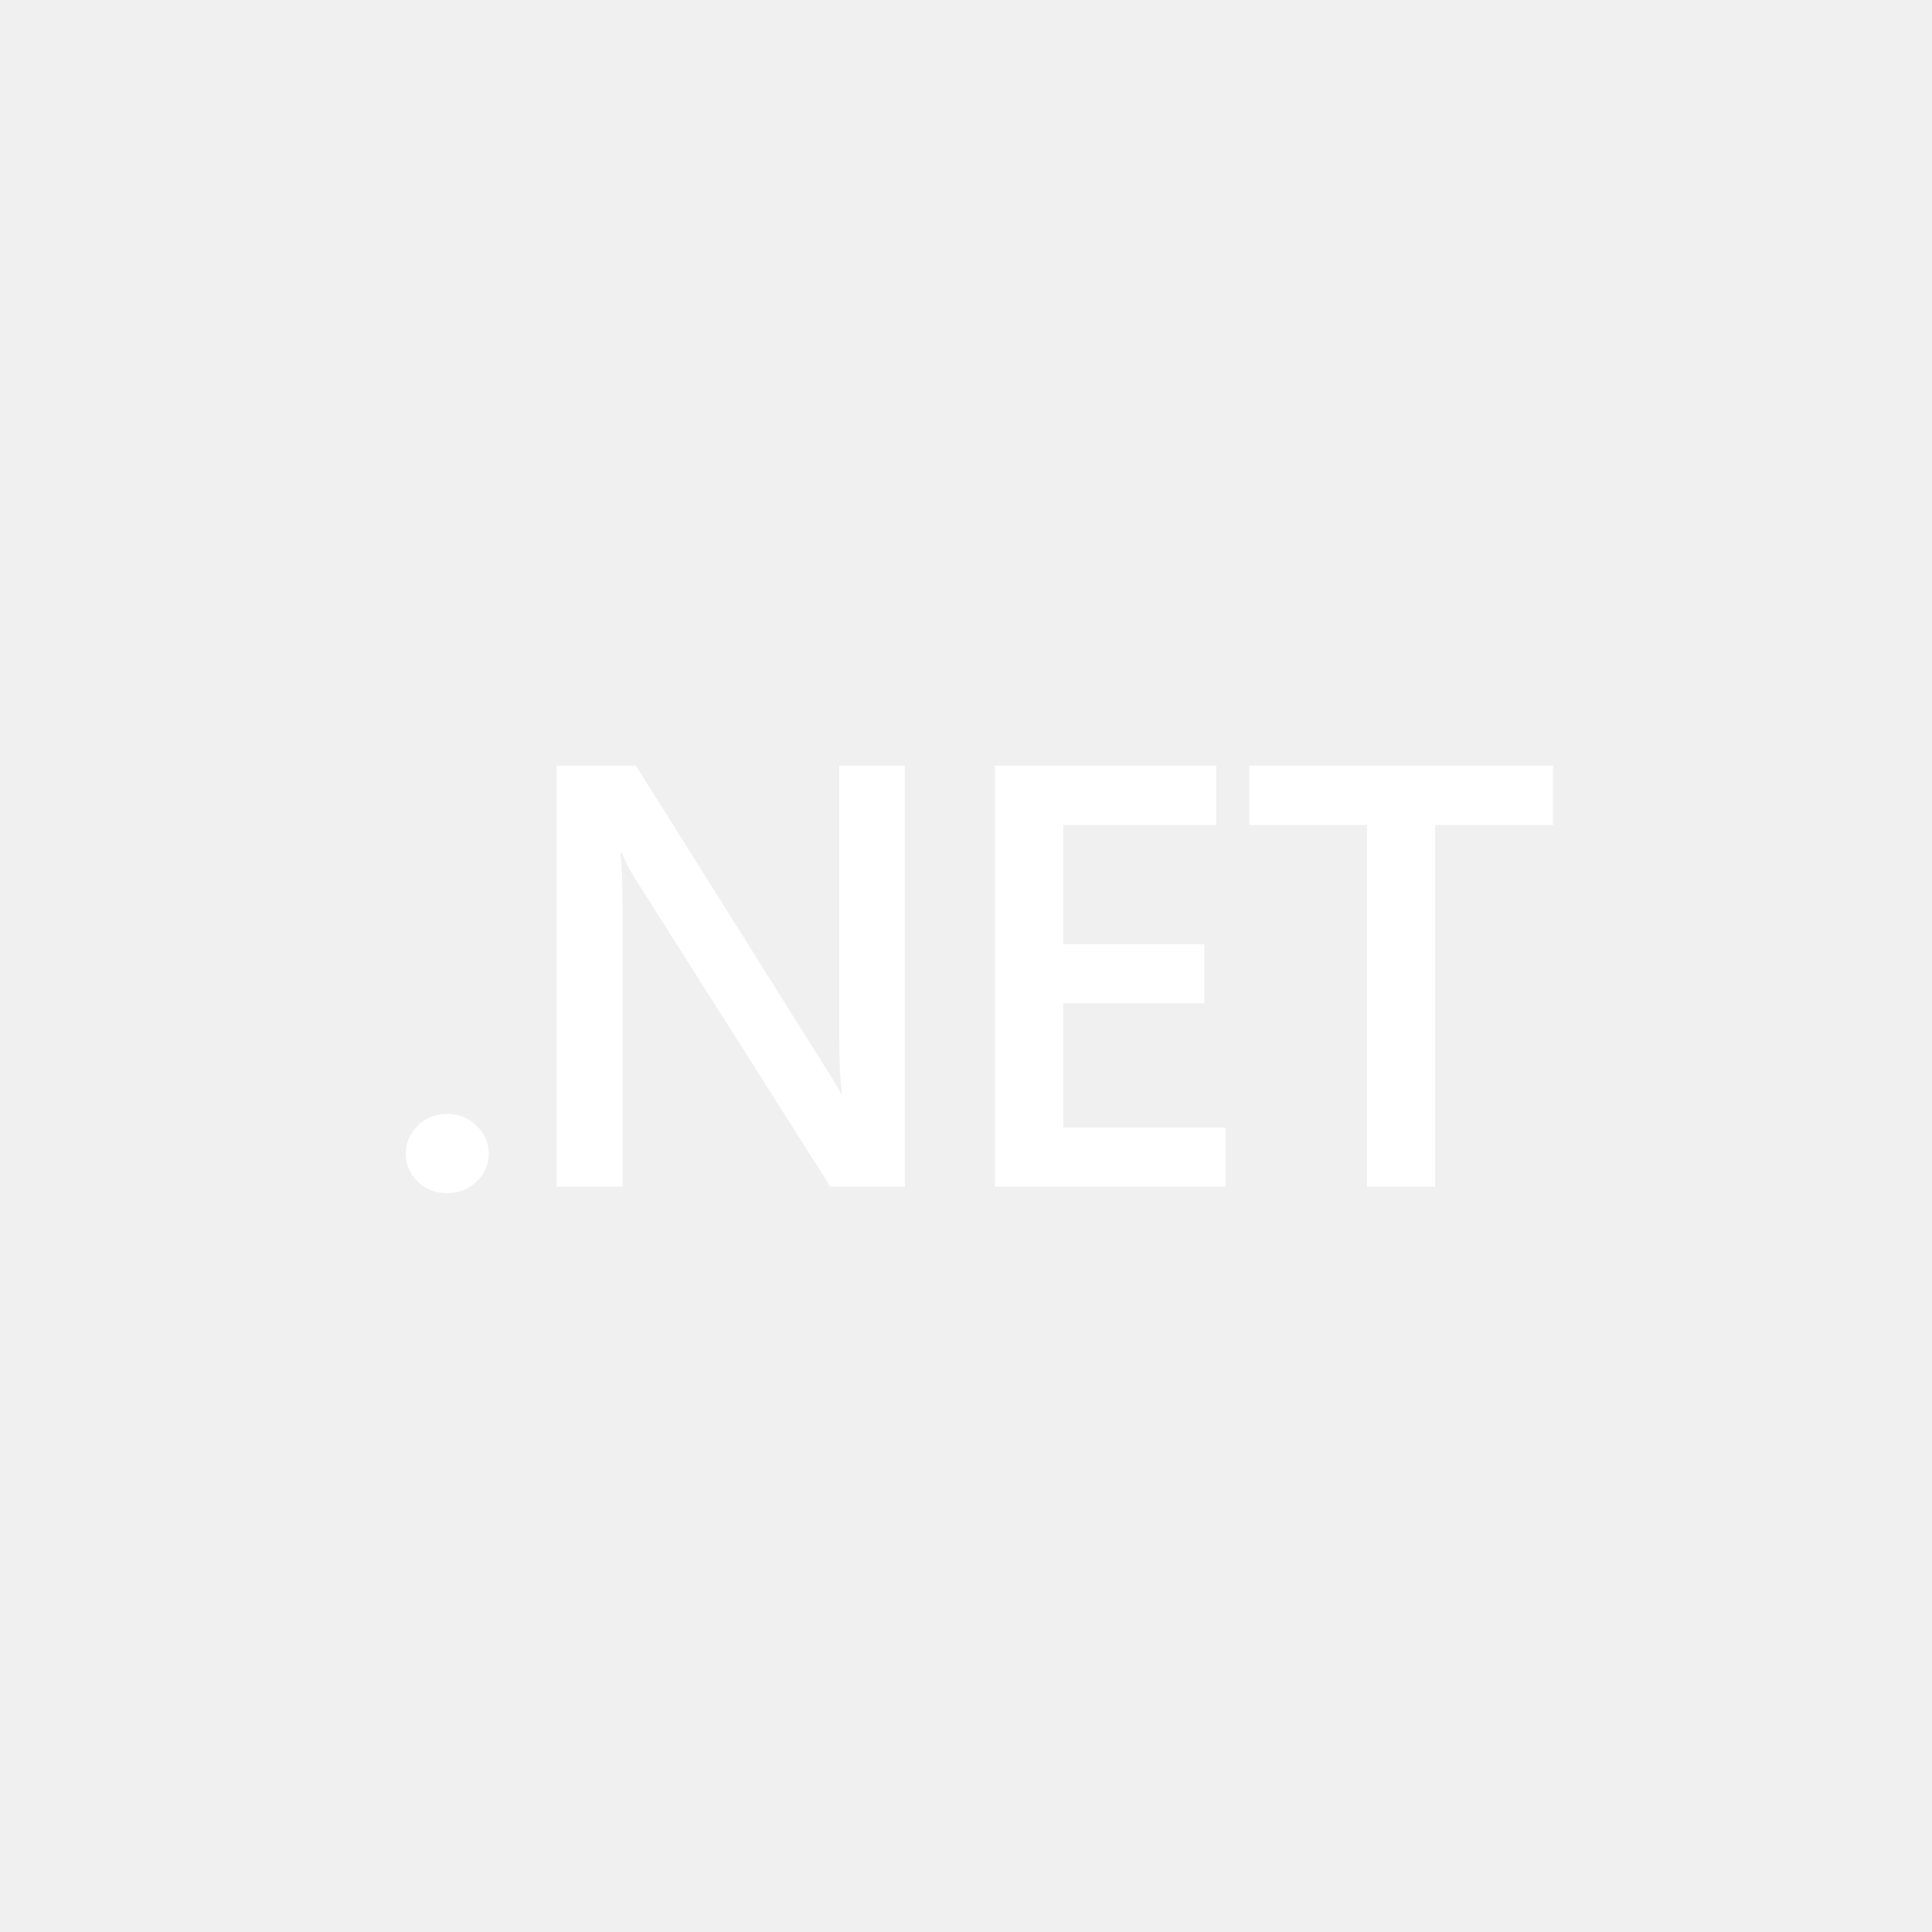
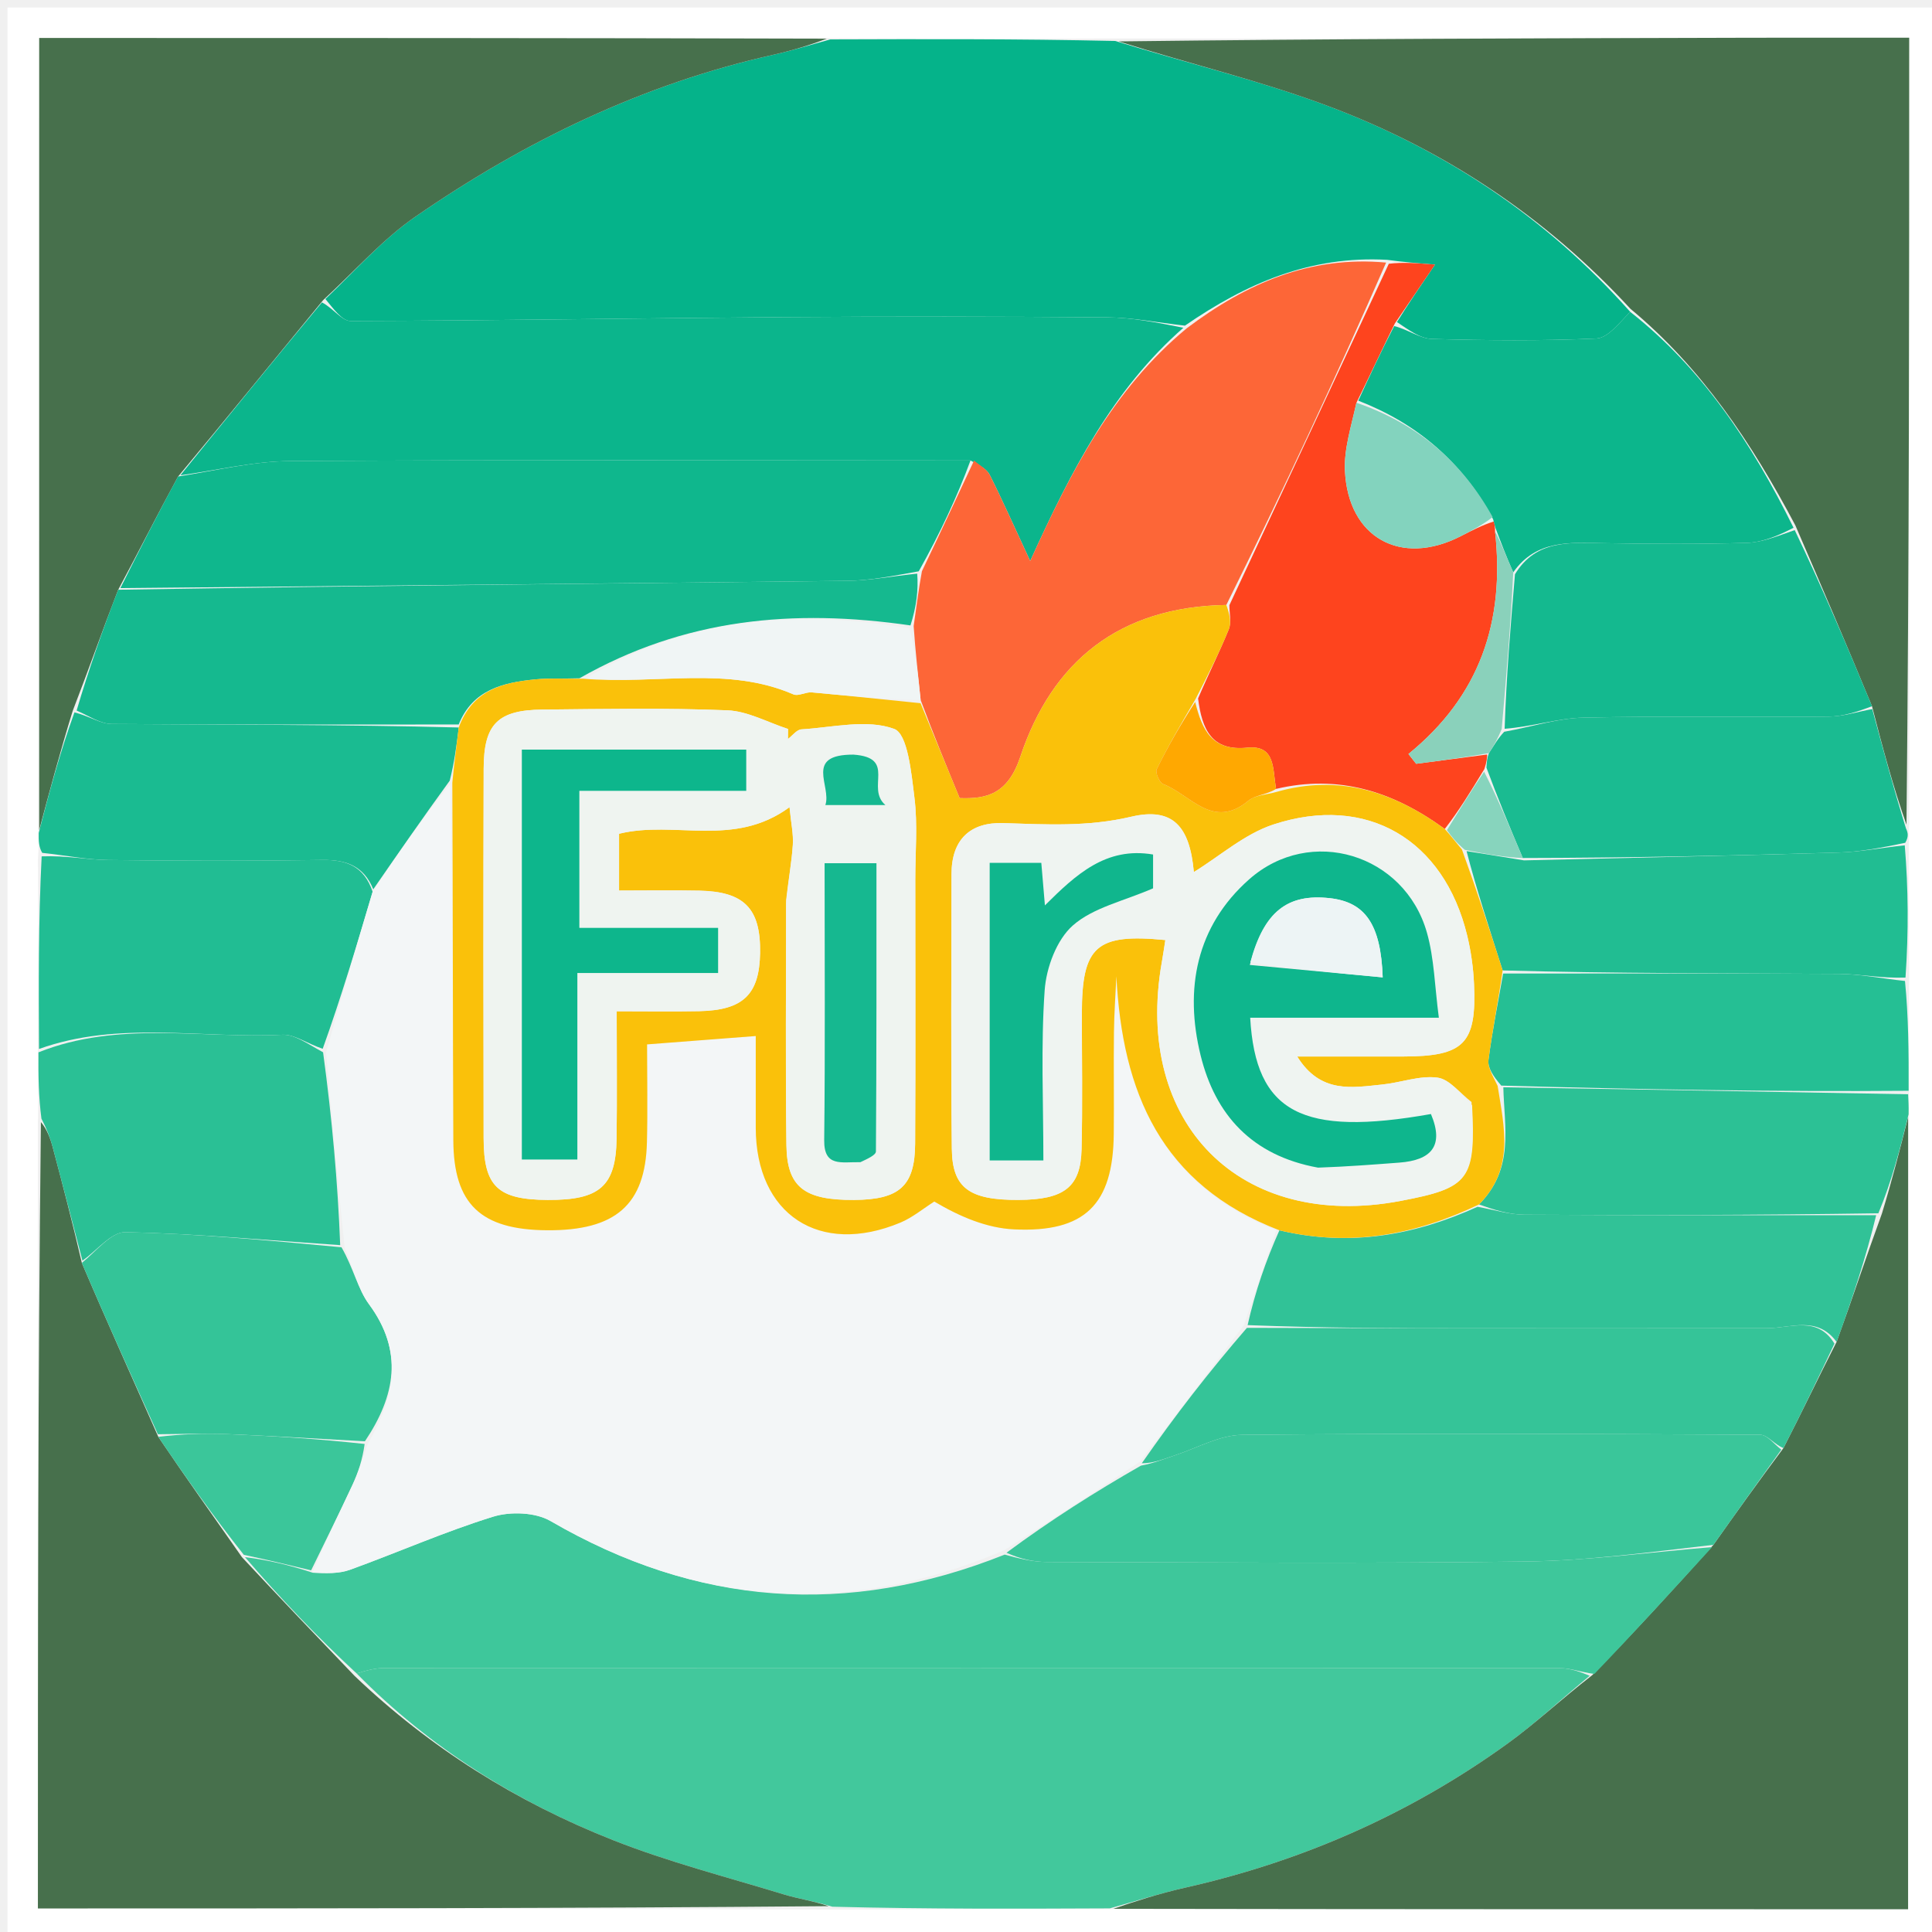
- <svg xmlns="http://www.w3.org/2000/svg" width="456" height="456" viewBox="0 0 456 456" version="1.1" xml:space="preserve" style="fill-rule:evenodd;clip-rule:evenodd;stroke-linejoin:round;stroke-miterlimit:2;">
-   <path d="m 105.5,281.609 c -2.703,0 -5.001,-0.9 -6.893,-2.702 -1.892,-1.848 -2.838,-4.042 -2.838,-6.582 0,-2.587 0.946,-4.804 2.838,-6.652 1.892,-1.848 4.19,-2.772 6.893,-2.772 2.748,0 5.068,0.924 6.96,2.772 1.937,1.848 2.906,4.064 2.906,6.652 0,2.54 -0.968,4.734 -2.906,6.582 -1.892,1.802 -4.212,2.702 -6.96,2.702 z" style="fill:#ffffff;fill-rule:nonzero;stroke-width:0.838" />
-   <path d="M 213.561,280.084 H 195.99 L 149.7,207.054 c -1.171,-1.848 -2.14,-3.765 -2.906,-5.751 h -0.406 c 0.361,2.125 0.541,6.675 0.541,13.65 v 65.132 h -15.543 v -99.36 h 18.719 l 44.737,71.298 c 1.892,2.957 3.109,4.989 3.649,6.098 h 0.27 c -0.45,-2.632 -0.676,-7.09 -0.676,-13.373 v -64.023 h 15.476 z" style="fill:#ffffff;fill-rule:nonzero;stroke-width:0.838" />
-   <path d="m 289.251,280.084 h -54.401 v -99.36 h 52.238 v 13.997 h -36.154 v 28.131 h 33.316 v 13.927 h -33.316 v 29.378 h 38.316 z" style="fill:#ffffff;fill-rule:nonzero;stroke-width:0.838" />
-   <path d="M 366.565,194.721 H 338.722 v 85.363 h -16.084 v -85.363 h -27.775 v -13.997 h 71.701 z" style="fill:#ffffff;fill-rule:nonzero;stroke-width:0.838" />
+ <svg xmlns="http://www.w3.org/2000/svg" version="1.1" id="Layer_1" x="0px" y="0px" width="100%" viewBox="0 0 256 256" enable-background="new 0 0 256 256" xml:space="preserve">
+   <path fill="#FFFFFF" opacity="1" stroke="none" d=" M1,71   C1,47.333 1,24.167 1,1   C86.333,1 171.667,1 257,1   C257,86.333 257,171.667 257,257   C171.667,257 86.333,257 1,257   C1,195.167 1,133.333 1,71  M252.968,129.089   C252.912,123.39 252.856,117.692 252.933,111.328   C252.897,110.88 252.861,110.431 252.976,109.059   C252.976,74.466 252.976,39.872 252.976,5   C245.573,5 238.764,4.986 231.955,5.002   C203.964,5.07 175.973,5.148 147.054,5.104   C134.71,5.143 122.365,5.183 109.094,5.031   C74.496,5.031 39.898,5.031 5.193,5.031   C5.193,40.398 5.193,75.197 5.069,110.74   C5.108,111.491 5.146,112.243 5.03,113.921   C5.077,122.278 5.124,130.635 5.025,139.886   C5.07,142.601 5.115,145.315 5.022,148.954   C5.022,183.534 5.022,218.114 5.022,252.878   C40.376,252.878 75.159,252.878 110.878,253.022   C122.936,252.97 134.994,252.919 147.978,252.982   C182.89,252.982 217.803,252.982 252.832,252.982   C252.832,217.6 252.832,182.814 252.964,147.276   C252.921,146.516 252.878,145.756 252.97,144.072   C252.924,139.38 252.879,134.688 252.968,129.089  z" />
+   <path fill="#05B38A" opacity="1" stroke="none" d=" M110.021,5.222   C122.365,5.183 134.71,5.143 147.767,5.427   C157.58,8.452 166.864,10.658 175.739,13.963   C191.225,19.73 204.773,28.683 216.015,41.326   C214.509,42.827 213.062,44.78 211.528,44.851   C204.28,45.182 197.005,45.115 189.748,44.909   C188.156,44.864 186.597,43.671 185.104,42.674   C186.75,40.044 188.314,37.748 190.145,35.059   C187.682,34.864 185.922,34.724 183.805,34.429   C173.619,33.869 165.186,37.524 157.006,43.151   C153.277,42.724 149.999,42.076 146.716,42.049   C132.406,41.934 118.093,41.918 103.783,42.02   C84.676,42.156 65.571,42.483 46.464,42.533   C45.3,42.536 44.131,40.828 43.116,39.622   C47.173,35.758 50.73,31.686 55.044,28.71   C69.552,18.703 85.23,11.099 102.561,7.235   C105.072,6.675 107.535,5.898 110.021,5.222  z" />
+   <path fill="#42C89C" opacity="1" stroke="none" d=" M147.052,252.867   C134.994,252.919 122.936,252.97 110.278,252.648   C107.741,251.866 105.76,251.6 103.875,251.024   C96.309,248.713 88.603,246.735 81.262,243.84   C68.485,238.801 56.95,231.593 47.258,221.744   C48.69,221.292 49.829,221.019 50.969,221.018   C102.88,220.997 154.792,220.993 206.703,221.037   C208.115,221.038 209.526,221.586 210.646,222.05   C206.839,225.167 203.485,228.342 199.774,231.022   C186.859,240.349 172.55,246.638 156.999,250.136   C153.648,250.89 150.366,251.949 147.052,252.867  z" />
+   <path fill="#47704C" opacity="1" stroke="none" d=" M147.515,252.925   C150.366,251.949 153.648,250.89 156.999,250.136   C172.55,246.638 186.859,240.349 199.774,231.022   C203.485,228.342 206.839,225.167 210.973,221.974   C216.68,216.152 221.77,210.576 227.033,204.699   C230.149,200.293 233.092,196.188 236.317,191.877   C238.757,187.127 240.917,182.583 243.357,177.813   C245.452,172.069 247.266,166.55 249.371,160.781   C250.719,156.363 251.775,152.196 252.832,148.028   C252.832,182.814 252.832,217.6 252.832,252.982   C217.803,252.982 182.89,252.982 147.515,252.925  z" />
+   <path fill="#47704C" opacity="1" stroke="none" d=" M216.034,40.912   C204.773,28.683 191.225,19.73 175.739,13.963   C166.864,10.658 157.58,8.452 148.231,5.486   C175.973,5.148 203.964,5.07 231.955,5.002   C238.764,4.986 245.573,5 252.976,5   C252.976,39.872 252.976,74.466 252.618,109.279   C250.867,104.317 249.474,99.137 248.048,93.575   C244.692,85.439 241.371,77.684 237.895,69.617   C232.086,58.632 225.435,48.721 216.034,40.912  z" />
+   <path fill="#47704C" opacity="1" stroke="none" d=" M46.967,222.05   C56.95,231.593 68.485,238.801 81.262,243.84   C88.603,246.735 96.309,248.713 103.875,251.024   C105.76,251.6 107.741,251.866 109.81,252.577   C75.159,252.878 40.376,252.878 5.022,252.878   C5.022,218.114 5.022,183.534 5.421,148.685   C6.213,149.617 6.664,150.802 6.989,152.021   C8.322,157.023 9.616,162.036 10.845,167.344   C14.151,175.109 17.536,182.576 20.976,190.39   C24.655,195.834 28.281,200.93 32.058,206.331   C37.129,211.774 42.048,216.912 46.967,222.05  z" />
+   <path fill="#47704C" opacity="1" stroke="none" d=" M109.557,5.126   C107.535,5.898 105.072,6.675 102.561,7.235   C85.23,11.099 69.552,18.703 55.044,28.71   C50.73,31.686 47.173,35.758 42.813,39.775   C36.206,47.808 30.054,55.393 23.604,63.138   C20.853,68.175 18.401,73.052 15.665,78.142   C13.561,83.553 11.741,88.752 9.635,94.191   C7.964,99.621 6.578,104.809 5.193,109.997   C5.193,75.197 5.193,40.398 5.193,5.031   C39.898,5.031 74.496,5.031 109.557,5.126  z" />
+   <path fill="#21BD93" opacity="1" stroke="none" d=" M5.171,138.992   C5.124,130.635 5.077,122.278 5.519,113.471   C8.782,113.348 11.555,113.921 14.334,113.955   C23.795,114.073 33.261,114.091 42.722,113.95   C45.91,113.902 48.229,114.776 49.376,118.159   C47.249,125.324 45.203,132.168 42.759,138.969   C40.705,138.287 39.018,137.028 37.397,137.108   C26.651,137.64 15.719,135.207 5.171,138.992  z" />
+   <path fill="#2AC095" opacity="1" stroke="none" d=" M5.098,139.439   C15.719,135.207 26.651,137.64 37.397,137.108   C39.018,137.028 40.705,138.287 42.81,139.433   C44.006,148.3 44.753,156.66 45.078,164.99   C35.317,164.329 25.982,163.463 16.633,163.263   C14.758,163.223 12.829,165.718 10.925,167.045   C9.616,162.036 8.322,157.023 6.989,152.021   C6.664,150.802 6.213,149.617 5.49,148.223   C5.115,145.315 5.07,142.601 5.098,139.439  z" />
+   <path fill="#1ABB91" opacity="1" stroke="none" d=" M248.082,93.956   C249.474,99.137 250.867,104.317 252.542,109.741   C252.861,110.431 252.897,110.88 252.457,111.675   C249.204,112.349 246.433,112.882 243.65,112.965   C229.747,113.376 215.841,113.669 201.775,113.689   C200.049,109.603 198.484,105.832 196.957,101.713   C197.017,100.903 197.038,100.439 197.288,99.792   C197.987,98.739 198.456,97.871 199.317,96.962   C203.081,96.281 206.442,95.163 209.826,95.088   C220.641,94.851 231.465,95.051 242.285,94.953   C244.22,94.935 246.15,94.304 248.082,93.956  z" />
+   <path fill="#1ABB91" opacity="1" stroke="none" d=" M49.458,117.839   C48.229,114.776 45.91,113.902 42.722,113.95   C33.261,114.091 23.795,114.073 14.334,113.955   C11.555,113.921 8.782,113.348 5.596,113.008   C5.146,112.243 5.108,111.491 5.131,110.368   C6.578,104.809 7.964,99.621 9.867,94.392   C11.86,94.9 13.332,95.917 14.811,95.928   C30.133,96.044 45.456,95.998 60.787,96.396   C60.486,98.959 60.178,101.123 59.595,103.438   C56.034,108.339 52.746,113.089 49.458,117.839  z" />
+   <path fill="#2CC195" opacity="1" stroke="none" d=" M252.898,147.652   C251.775,152.196 250.719,156.363 248.895,160.77   C232.759,161.007 217.389,161.045 202.02,160.952   C199.937,160.939 197.857,160.271 195.977,159.597   C200.689,154.836 199.322,149.404 199.198,144.069   C217.401,144.359 235.118,144.677 252.835,144.996   C252.878,145.756 252.921,146.516 252.898,147.652  z" />
+   <path fill="#21BD92" opacity="1" stroke="none" d=" M201.937,114.003   C215.841,113.669 229.747,113.376 243.65,112.965   C246.433,112.882 249.204,112.349 252.39,112.008   C252.856,117.692 252.912,123.39 252.489,129.532   C249.224,129.649 246.44,129.062 243.652,129.044   C228.827,128.95 214.001,129 199.108,128.587   C197.343,123.027 195.645,117.879 194.327,112.777   C197.117,113.215 199.527,113.609 201.937,114.003  z" />
+   <path fill="#25BF94" opacity="1" stroke="none" d=" M199.174,128.999   C214.001,129 228.827,128.95 243.652,129.044   C246.44,129.062 249.224,129.649 252.421,129.985   C252.879,134.688 252.924,139.38 252.902,144.534   C235.118,144.677 217.401,144.359 198.928,143.849   C197.835,142.587 197.1,141.463 197.231,140.452   C197.727,136.615 198.503,132.814 199.174,128.999  z" />
+   <path fill="#0BB58C" opacity="1" stroke="none" d=" M23.902,62.977   C30.054,55.393 36.206,47.808 42.661,40.07   C44.131,40.828 45.3,42.536 46.464,42.533   C65.571,42.483 84.676,42.156 103.783,42.02   C118.093,41.918 132.406,41.934 146.716,42.049   C149.999,42.076 153.277,42.724 156.804,43.431   C147.492,51.592 141.985,62.271 136.504,74.337   C134.366,69.737 132.838,66.284 131.14,62.916   C130.746,62.136 129.774,61.648 128.595,61.017   C98.238,61.006 68.354,60.915 38.472,61.089   C33.612,61.117 28.759,62.318 23.902,62.977  z" />
+   <path fill="#FD6637" opacity="1" stroke="none" d=" M129.068,61.025   C129.774,61.648 130.746,62.136 131.14,62.916   C132.838,66.284 134.366,69.737 136.504,74.337   C141.985,62.271 147.492,51.592 157.252,43.497   C165.186,37.524 173.619,33.869 183.667,34.795   C176.89,50.273 169.895,65.231 162.495,80.161   C148.296,80.398 139.42,87.634 135.199,100.275   C133.54,105.243 130.729,105.886 127.155,105.753   C125.301,101.246 123.641,97.213 121.989,92.75   C121.645,89.33 121.294,86.339 121.064,82.95   C121.442,80.368 121.699,78.184 122.159,75.69   C124.597,70.595 126.832,65.81 129.068,61.025  z" />
+   <path fill="#FE441E" opacity="1" stroke="none" d=" M162.9,80.188   C169.895,65.231 176.89,50.273 184.024,34.95   C185.922,34.724 187.682,34.864 190.145,35.059   C188.314,37.748 186.75,40.044 184.82,42.869   C182.962,46.628 181.471,49.859 179.732,53.366   C179.03,56.564 178.071,59.51 178.213,62.402   C178.645,71.27 185.618,75.094 193.515,71.069   C194.976,70.325 196.429,69.565 197.943,69.1   C198.053,69.578 198.105,69.767 198.102,70.421   C199.432,82.419 196.051,92.246 186.627,99.909   C186.967,100.342 187.307,100.775 187.646,101.207   C190.784,100.797 193.921,100.387 197.059,99.976   C197.038,100.439 197.017,100.903 196.689,101.902   C194.831,104.959 193.28,107.48 191.439,109.842   C184.519,104.805 177.314,102.591 169.077,104.535   C168.632,101.797 168.999,98.694 165.265,99.07   C160.558,99.543 159.281,96.697 158.75,92.546   C160.164,89.236 161.618,86.359 162.822,83.382   C163.196,82.458 162.893,81.26 162.9,80.188  z" />
+   <path fill="#0CB68C" opacity="1" stroke="none" d=" M198.158,69.956   C198.105,69.767 198.053,69.578 197.843,68.802   C193.63,61.011 187.637,56.075 179.979,53.089   C181.471,49.859 182.962,46.628 184.739,43.202   C186.597,43.671 188.156,44.864 189.748,44.909   C197.005,45.115 204.28,45.182 211.528,44.851   C213.062,44.78 214.509,42.827 216.015,41.326   C225.435,48.721 232.086,58.632 237.655,69.93   C235.521,71.036 233.483,71.874 231.423,71.934   C225.118,72.116 218.803,72.082 212.495,71.972   C208.024,71.895 203.536,71.496 200.512,75.839   C199.573,73.711 198.866,71.833 198.158,69.956  z" />
+   <path fill="#3EC79B" opacity="1" stroke="none" d=" M47.258,221.744   C42.048,216.912 37.129,211.774 32.46,206.328   C35.549,206.708 38.387,207.395 41.413,208.386   C43.201,208.476 44.901,208.539 46.383,208.001   C52.718,205.706 58.905,202.96 65.329,200.972   C67.63,200.259 70.938,200.376 72.955,201.547   C92.322,212.794 112.216,214.342 133.133,205.991   C135.172,206.564 136.954,206.968 138.738,206.972   C159.888,207.016 181.041,207.182 202.188,206.908   C210.419,206.802 218.636,205.666 226.86,205   C221.77,210.576 216.68,216.152 211.264,221.804   C209.526,221.586 208.115,221.038 206.703,221.037   C154.792,220.993 102.88,220.997 50.969,221.018   C49.829,221.019 48.69,221.292 47.258,221.744  z" />
+   <path fill="#3AC69A" opacity="1" stroke="none" d=" M227.033,204.699   C218.636,205.666 210.419,206.802 202.188,206.908   C181.041,207.182 159.888,207.016 138.738,206.972   C136.954,206.968 135.172,206.564 133.365,205.747   C139.222,201.414 145.103,197.681 151.179,194.204   C152.837,193.906 154.282,193.298 155.766,192.807   C158.694,191.837 161.636,190.152 164.585,190.124   C187.472,189.908 210.362,189.992 233.25,190.111   C234.182,190.116 235.107,191.396 236.036,192.082   C233.092,196.188 230.149,200.293 227.033,204.699  z" />
+   <path fill="#35C498" opacity="1" stroke="none" d=" M236.317,191.877   C235.107,191.396 234.182,190.116 233.25,190.111   C210.362,189.992 187.472,189.908 164.585,190.124   C161.636,190.152 158.694,191.837 155.766,192.807   C154.282,193.298 152.837,193.906 151.294,193.892   C155.722,187.523 160.232,181.724 165.225,175.947   C175.371,175.98 185.031,175.995 194.692,175.999   C207.851,176.004 221.011,176.014 234.17,175.989   C237.311,175.983 240.804,174.314 243.076,178.038   C240.917,182.583 238.757,187.127 236.317,191.877  z" />
+   <path fill="#31C297" opacity="1" stroke="none" d=" M243.357,177.813   C240.804,174.314 237.311,175.983 234.17,175.989   C221.011,176.014 207.851,176.004 194.692,175.999   C185.031,175.995 175.371,175.98 165.315,175.585   C166.317,171.141 167.715,167.08 169.528,163.022   C178.949,165.259 187.491,163.65 195.776,159.907   C197.857,160.271 199.937,160.939 202.02,160.952   C217.389,161.045 232.759,161.007 248.604,161.021   C247.266,166.55 245.452,172.069 243.357,177.813  z" />
+   <path fill="#14B98F" opacity="1" stroke="none" d=" M200.742,76.089   C203.536,71.496 208.024,71.895 212.495,71.972   C218.803,72.082 225.118,72.116 231.423,71.934   C233.483,71.874 235.521,71.036 237.809,70.242   C241.371,77.684 244.692,85.439 248.048,93.575   C246.15,94.304 244.22,94.935 242.285,94.953   C231.465,95.051 220.641,94.851 209.826,95.088   C206.442,95.163 203.081,96.281 199.372,96.568   C199.603,89.507 200.173,82.798 200.742,76.089  z" />
+   <path fill="#34C498" opacity="1" stroke="none" d=" M10.845,167.344   C12.829,165.718 14.758,163.223 16.633,163.263   C25.982,163.463 35.317,164.329 45.248,165.269   C46.833,168.016 47.389,170.776 48.903,172.829   C53.488,179.045 52.391,184.967 48.353,190.978   C41.996,190.645 36.05,190.264 30.098,190.024   C27.044,189.901 23.981,190.028 20.922,190.043   C17.536,182.576 14.151,175.109 10.845,167.344  z" />
+   <path fill="#3BC69A" opacity="1" stroke="none" d=" M20.976,190.39   C23.981,190.028 27.044,189.901 30.098,190.024   C36.05,190.264 41.996,190.645 48.317,191.333   C48.029,193.401 47.461,195.146 46.689,196.797   C44.921,200.583 43.053,204.323 41.225,208.082   C38.387,207.395 35.549,206.708 32.308,206.023   C28.281,200.93 24.655,195.834 20.976,190.39  z" />
+   <path fill="#0FB78D" opacity="1" stroke="none" d=" M128.595,61.017   C126.832,65.81 124.597,70.595 121.739,75.701   C118.169,76.347 115.225,76.927 112.274,76.961   C80.166,77.333 48.057,77.619 15.949,77.929   C18.401,73.052 20.853,68.175 23.604,63.138   C28.759,62.318 33.612,61.117 38.472,61.089   C68.354,60.915 98.238,61.006 128.595,61.017  z" />
+   <path fill="#15B98F" opacity="1" stroke="none" d=" M15.665,78.142   C48.057,77.619 80.166,77.333 112.274,76.961   C115.225,76.927 118.169,76.347 121.536,76.01   C121.699,78.184 121.442,80.368 120.642,82.871   C105.073,80.616 90.655,81.968 76.783,89.875   C74.535,89.952 72.735,89.847 70.962,90.02   C66.672,90.436 62.628,91.376 60.78,95.998   C45.456,95.998 30.133,96.044 14.811,95.928   C13.332,95.917 11.86,94.9 10.153,94.15   C11.741,88.752 13.561,83.553 15.665,78.142  z" />
+   <path fill="#F3F6F7" opacity="1" stroke="none" d=" M41.413,208.386   C43.053,204.323 44.921,200.583 46.689,196.797   C47.461,195.146 48.029,193.401 48.725,191.343   C52.391,184.967 53.488,179.045 48.903,172.829   C47.389,170.776 46.833,168.016 45.669,165.299   C44.753,156.66 44.006,148.3 43.208,139.477   C45.203,132.168 47.249,125.324 49.376,118.159   C52.746,113.089 56.034,108.339 59.661,103.879   C60.017,119.816 59.992,135.463 60.068,151.11   C60.109,159.563 63.717,162.95 72.462,163.016   C81.564,163.085 85.519,159.647 85.722,151.337   C85.826,147.059 85.74,142.777 85.74,138.387   C90.763,138.001 95.268,137.654 100.14,137.279   C100.14,141.486 100.135,145.46 100.141,149.433   C100.158,160.929 108.578,166.484 119.312,162   C120.916,161.329 122.308,160.154 123.799,159.212   C127.213,161.232 130.762,162.729 134.372,162.899   C143.784,163.339 147.483,159.57 147.579,150.276   C147.625,145.782 147.549,141.286 147.602,136.793   C147.631,134.313 147.813,131.835 147.925,129.356   C148.713,144.724 153.822,156.979 169.113,163.02   C167.715,167.08 166.317,171.141 164.83,175.563   C160.232,181.724 155.722,187.523 151.098,193.635   C145.103,197.681 139.222,201.414 133.11,205.392   C112.216,214.342 92.322,212.794 72.955,201.547   C70.938,200.376 67.63,200.259 65.329,200.972   C58.905,202.96 52.718,205.706 46.383,208.001   C44.901,208.539 43.201,208.476 41.413,208.386  z" />
+   <path fill="#8AD1BB" opacity="1" stroke="none" d=" M200.512,75.839   C200.173,82.798 199.603,89.507 198.98,96.609   C198.456,97.871 197.987,98.739 197.288,99.792   C193.921,100.387 190.784,100.797 187.646,101.207   C187.307,100.775 186.967,100.342 186.627,99.909   C196.051,92.246 199.432,82.419 198.102,70.421   C198.866,71.833 199.573,73.711 200.512,75.839  z" />
+   <path fill="#87D4BD" opacity="1" stroke="none" d=" M191.728,110.001   C193.28,107.48 194.831,104.959 196.65,102.249   C198.484,105.832 200.049,109.603 201.775,113.689   C199.527,113.609 197.117,113.215 194.093,112.609   C192.896,111.599 192.312,110.8 191.728,110.001  z" />
+   <path fill="#FAC10A" opacity="1" stroke="none" d=" M191.439,109.842   C192.312,110.8 192.896,111.599 193.714,112.565   C195.645,117.879 197.343,123.027 199.108,128.587   C198.503,132.814 197.727,136.615 197.231,140.452   C197.1,141.463 197.835,142.587 198.442,143.878   C199.322,149.404 200.689,154.836 195.977,159.597   C187.491,163.65 178.949,165.259 169.528,163.022   C153.822,156.979 148.713,144.724 147.925,129.356   C147.813,131.835 147.631,134.313 147.602,136.793   C147.549,141.286 147.625,145.782 147.579,150.276   C147.483,159.57 143.784,163.339 134.372,162.899   C130.762,162.729 127.213,161.232 123.799,159.212   C122.308,160.154 120.916,161.329 119.312,162   C108.578,166.484 100.158,160.929 100.141,149.433   C100.135,145.46 100.14,141.486 100.14,137.279   C95.268,137.654 90.763,138.001 85.74,138.387   C85.74,142.777 85.826,147.059 85.722,151.337   C85.519,159.647 81.564,163.085 72.462,163.016   C63.717,162.95 60.109,159.563 60.068,151.11   C59.992,135.463 60.017,119.816 59.934,103.728   C60.178,101.123 60.486,98.959 60.787,96.396   C62.628,91.376 66.672,90.436 70.962,90.02   C72.735,89.847 74.535,89.952 77.228,89.933   C87.118,90.749 96.357,88.207 105.133,92.009   C105.78,92.29 106.761,91.672 107.562,91.744   C112.372,92.178 117.175,92.692 121.981,93.179   C123.641,97.213 125.301,101.246 127.155,105.753   C130.729,105.886 133.54,105.243 135.199,100.275   C139.42,87.634 148.296,80.398 162.495,80.161   C162.893,81.26 163.196,82.458 162.822,83.382   C161.618,86.359 160.164,89.236 158.423,92.62   C156.425,96.022 154.745,98.925 153.267,101.927   C153.052,102.365 153.636,103.712 154.13,103.899   C157.735,105.265 160.684,110.025 165.414,106.1   C166.337,105.334 167.873,105.305 169.126,104.936   C177.314,102.591 184.519,104.805 191.439,109.842  M104.162,119.731   C104.164,130.397 104.07,141.065 104.205,151.729   C104.275,157.316 106.585,159.035 113.161,158.998   C119.185,158.964 121.231,157.162 121.261,151.517   C121.324,139.851 121.281,128.185 121.28,116.519   C121.279,112.908 121.611,109.255 121.168,105.699   C120.765,102.459 120.284,97.245 118.483,96.583   C114.873,95.255 110.335,96.388 106.189,96.645   C105.571,96.683 104.999,97.476 104.406,97.919   C104.411,97.477 104.416,97.034 104.421,96.592   C101.743,95.729 99.091,94.231 96.383,94.121   C88.23,93.792 80.055,93.942 71.89,94.023   C65.954,94.082 64.105,95.933 64.088,101.839   C64.04,118.171 64.048,134.503 64.083,150.836   C64.097,157.23 65.958,158.961 72.563,158.998   C79.487,159.036 81.616,157.182 81.701,150.828   C81.774,145.38 81.716,139.93 81.716,133.997   C85.704,133.997 89.166,134.053 92.627,133.985   C98.472,133.87 100.627,131.776 100.715,126.265   C100.809,120.401 98.636,118.137 92.657,118.016   C89.084,117.944 85.508,118.003 82.03,118.003   C82.03,114.924 82.03,112.666 82.03,110.475   C89.436,108.665 97.21,112.387 104.616,106.955   C104.821,109.085 105.148,110.528 105.054,111.943   C104.902,114.239 104.474,116.518 104.162,119.731  M194.984,146.019   C193.489,144.885 192.094,143.01 190.477,142.793   C188.125,142.478 185.623,143.457 183.167,143.704   C179.175,144.107 174.978,144.959 171.89,139.995   C176.999,139.995 181.447,140.002 185.895,139.994   C194.004,139.978 195.673,138.319 195.314,130.362   C195.218,128.219 194.914,126.051 194.41,123.966   C191.334,111.245 181.128,105.188 168.737,109.248   C164.915,110.5 161.643,113.433 158.19,115.552   C157.657,109.538 155.448,106.907 149.872,108.224   C144.132,109.58 138.604,109.243 132.92,109.065   C128.537,108.928 126.088,111.267 126.083,115.795   C126.07,127.944 125.985,140.093 126.123,152.24   C126.182,157.446 128.481,159.026 134.955,158.995   C140.997,158.966 143.192,157.319 143.312,152.294   C143.456,146.306 143.351,140.313 143.352,134.322   C143.354,125.356 145.252,123.666 154.414,124.561   C154.261,125.528 154.123,126.496 153.953,127.457   C150.163,148.884 164.382,163.135 185.56,159.132   C194.727,157.399 195.55,156.347 194.984,146.019  z" />
+   <path fill="#F0F5F5" opacity="1" stroke="none" d=" M121.989,92.75   C117.175,92.692 112.372,92.178 107.562,91.744   C106.761,91.672 105.78,92.29 105.133,92.009   C96.357,88.207 87.118,90.749 77.688,89.878   C90.655,81.968 105.073,80.616 120.52,83.268   C121.294,86.339 121.645,89.33 121.989,92.75  z" />
+   <path fill="#83D3BE" opacity="1" stroke="none" d=" M179.732,53.366   C187.637,56.075 193.63,61.011 197.785,68.513   C196.429,69.565 194.976,70.325 193.515,71.069   C185.618,75.094 178.645,71.27 178.213,62.402   C178.071,59.51 179.03,56.564 179.732,53.366  z" />
+   <path fill="#FFA801" opacity="1" stroke="none" d=" M169.077,104.535   C167.873,105.305 166.337,105.334 165.414,106.1   C160.684,110.025 157.735,105.265 154.13,103.899   C153.636,103.712 153.052,102.365 153.267,101.927   C154.745,98.925 156.425,96.022 158.367,93.014   C159.281,96.697 160.558,99.543 165.265,99.07   C168.999,98.694 168.632,101.797 169.077,104.535  z" />
+   <path fill="#EFF4F0" opacity="1" stroke="none" d=" M104.162,119.267   C104.474,116.518 104.902,114.239 105.054,111.943   C105.148,110.528 104.821,109.085 104.616,106.955   C97.21,112.387 89.436,108.665 82.03,110.475   C82.03,112.666 82.03,114.924 82.03,118.003   C85.508,118.003 89.084,117.944 92.657,118.016   C98.636,118.137 100.809,120.401 100.715,126.265   C100.627,131.776 98.472,133.87 92.627,133.985   C89.166,134.053 85.704,133.997 81.716,133.997   C81.716,139.93 81.774,145.38 81.701,150.828   C81.616,157.182 79.487,159.036 72.563,158.998   C65.958,158.961 64.097,157.23 64.083,150.836   C64.048,134.503 64.04,118.171 64.088,101.839   C64.105,95.933 65.954,94.082 71.89,94.023   C80.055,93.942 88.23,93.792 96.383,94.121   C99.091,94.231 101.743,95.729 104.421,96.592   C104.416,97.034 104.411,97.477 104.406,97.919   C104.999,97.476 105.571,96.683 106.189,96.645   C110.335,96.388 114.873,95.255 118.483,96.583   C120.284,97.245 120.765,102.459 121.168,105.699   C121.611,109.255 121.279,112.908 121.28,116.519   C121.281,128.185 121.324,139.851 121.261,151.517   C121.231,157.162 119.185,158.964 113.161,158.998   C106.585,159.035 104.275,157.316 104.205,151.729   C104.07,141.065 104.164,130.397 104.162,119.267  M69.147,130.5   C69.147,138.258 69.147,146.017 69.147,153.638   C71.951,153.638 74.031,153.638 76.503,153.638   C76.503,145.35 76.503,137.411 76.503,128.931   C82.958,128.931 89.028,128.931 95.153,128.931   C95.153,126.76 95.153,125.141 95.153,122.949   C88.903,122.949 82.84,122.949 76.767,122.949   C76.767,116.659 76.767,110.95 76.767,104.789   C84.407,104.789 91.666,104.789 98.881,104.789   C98.881,102.711 98.881,101.097 98.881,99.325   C88.949,99.325 79.24,99.325 69.147,99.325   C69.147,109.592 69.147,119.546 69.147,130.5  M114.466,153.986   C115.022,153.514 116.061,153.046 116.064,152.57   C116.153,139.845 116.135,127.118 116.135,114.384   C113.602,114.384 111.579,114.384 109.263,114.384   C109.263,126.874 109.349,138.974 109.211,151.071   C109.169,154.687 111.49,153.94 114.466,153.986  M112.634,99.99   C106.506,99.976 110.214,104.145 109.366,106.676   C111.871,106.676 113.904,106.676 117.323,106.676   C114.67,104.4 118.869,100.397 112.634,99.99  z" />
+   <path fill="#EFF4F1" opacity="1" stroke="none" d=" M195.061,146.457   C195.55,156.347 194.727,157.399 185.56,159.132   C164.382,163.135 150.163,148.884 153.953,127.457   C154.123,126.496 154.261,125.528 154.414,124.561   C145.252,123.666 143.354,125.356 143.352,134.322   C143.351,140.313 143.456,146.306 143.312,152.294   C143.192,157.319 140.997,158.966 134.955,158.995   C128.481,159.026 126.182,157.446 126.123,152.24   C125.985,140.093 126.07,127.944 126.083,115.795   C126.088,111.267 128.537,108.928 132.92,109.065   C138.604,109.243 144.132,109.58 149.872,108.224   C155.448,106.907 157.657,109.538 158.19,115.552   C161.643,113.433 164.915,110.5 168.737,109.248   C181.128,105.188 191.334,111.245 194.41,123.966   C194.914,126.051 195.218,128.219 195.314,130.362   C195.673,138.319 194.004,139.978 185.895,139.994   C181.447,140.002 176.999,139.995 171.89,139.995   C174.978,144.959 179.175,144.107 183.167,143.704   C185.623,143.457 188.125,142.478 190.477,142.793   C192.094,143.01 193.489,144.885 195.061,146.457  M175.046,154.85   C178.503,154.584 181.96,154.313 185.418,154.052   C189.647,153.734 191.392,151.842 189.606,147.615   C172.533,150.642 166.371,147.462 165.656,134.856   C173.776,134.856 181.876,134.856 190.656,134.856   C190.104,130.709 190.048,127.007 189.071,123.567   C186.116,113.158 173.636,109.334 165.516,116.521   C158.498,122.733 156.922,131.06 159.09,139.853   C161.02,147.682 165.845,153.12 175.046,154.85  M131.138,123.547   C131.138,133.628 131.138,143.709 131.138,153.765   C133.841,153.765 135.784,153.765 138.253,153.765   C138.253,146.097 137.904,138.631 138.423,131.225   C138.634,128.22 140.007,124.521 142.16,122.625   C144.862,120.247 148.908,119.398 152.788,117.708   C152.788,116.833 152.788,115.069 152.788,113.227   C146.535,112.164 142.556,115.899 138.456,119.969   C138.25,117.538 138.114,115.928 137.978,114.331   C135.63,114.331 133.562,114.331 131.138,114.331   C131.138,117.293 131.138,119.929 131.138,123.547  z" />
+   <path fill="#0DB68C" opacity="1" stroke="none" d=" M69.147,130   C69.147,119.546 69.147,109.592 69.147,99.325   C79.24,99.325 88.949,99.325 98.881,99.325   C98.881,101.097 98.881,102.711 98.881,104.789   C91.666,104.789 84.407,104.789 76.767,104.789   C76.767,110.95 76.767,116.659 76.767,122.949   C82.84,122.949 88.903,122.949 95.153,122.949   C95.153,125.141 95.153,126.76 95.153,128.931   C89.028,128.931 82.958,128.931 76.503,128.931   C76.503,137.411 76.503,145.35 76.503,153.638   C74.031,153.638 71.951,153.638 69.147,153.638   C69.147,146.017 69.147,138.258 69.147,130  z" />
+   <path fill="#16B890" opacity="1" stroke="none" d=" M114.004,153.996   C111.49,153.94 109.169,154.687 109.211,151.071   C109.349,138.974 109.263,126.874 109.263,114.384   C111.579,114.384 113.602,114.384 116.135,114.384   C116.135,127.118 116.153,139.845 116.064,152.57   C116.061,153.046 115.022,153.514 114.004,153.996  z" />
+   <path fill="#16B890" opacity="1" stroke="none" d=" M113.085,99.991   C118.869,100.397 114.67,104.4 117.323,106.676   C113.904,106.676 111.871,106.676 109.366,106.676   C110.214,104.145 106.506,99.976 113.085,99.991  z" />
+   <path fill="#0EB68D" opacity="1" stroke="none" d=" M174.645,154.717   C165.845,153.12 161.02,147.682 159.09,139.853   C156.922,131.06 158.498,122.733 165.516,116.521   C173.636,109.334 186.116,113.158 189.071,123.567   C190.048,127.007 190.104,130.709 190.656,134.856   C181.876,134.856 173.776,134.856 165.656,134.856   C166.371,147.462 172.533,150.642 189.606,147.615   C191.392,151.842 189.647,153.734 185.418,154.052   C181.96,154.313 178.503,154.584 174.645,154.717  M165.605,127.859   C171.444,128.406 177.283,128.952 183.215,129.507   C182.972,122.422 180.861,119.527 176.197,119.012   C170.579,118.391 167.48,120.794 165.605,127.859  z" />
+   <path fill="#10B68D" opacity="1" stroke="none" d=" M131.138,123.056   C131.138,119.929 131.138,117.293 131.138,114.331   C133.562,114.331 135.63,114.331 137.978,114.331   C138.114,115.928 138.25,117.538 138.456,119.969   C142.556,115.899 146.535,112.164 152.788,113.227   C152.788,115.069 152.788,116.833 152.788,117.708   C148.908,119.398 144.862,120.247 142.16,122.625   C140.007,124.521 138.634,128.22 138.423,131.225   C137.904,138.631 138.253,146.097 138.253,153.765   C135.784,153.765 133.841,153.765 131.138,153.765   C131.138,143.709 131.138,133.628 131.138,123.056  z" />
+   <path fill="#EDF4F5" opacity="1" stroke="none" d=" M165.683,127.481   C167.48,120.794 170.579,118.391 176.197,119.012   C180.861,119.527 182.972,122.422 183.215,129.507   C177.283,128.952 171.444,128.406 165.683,127.481  z" />
</svg>
